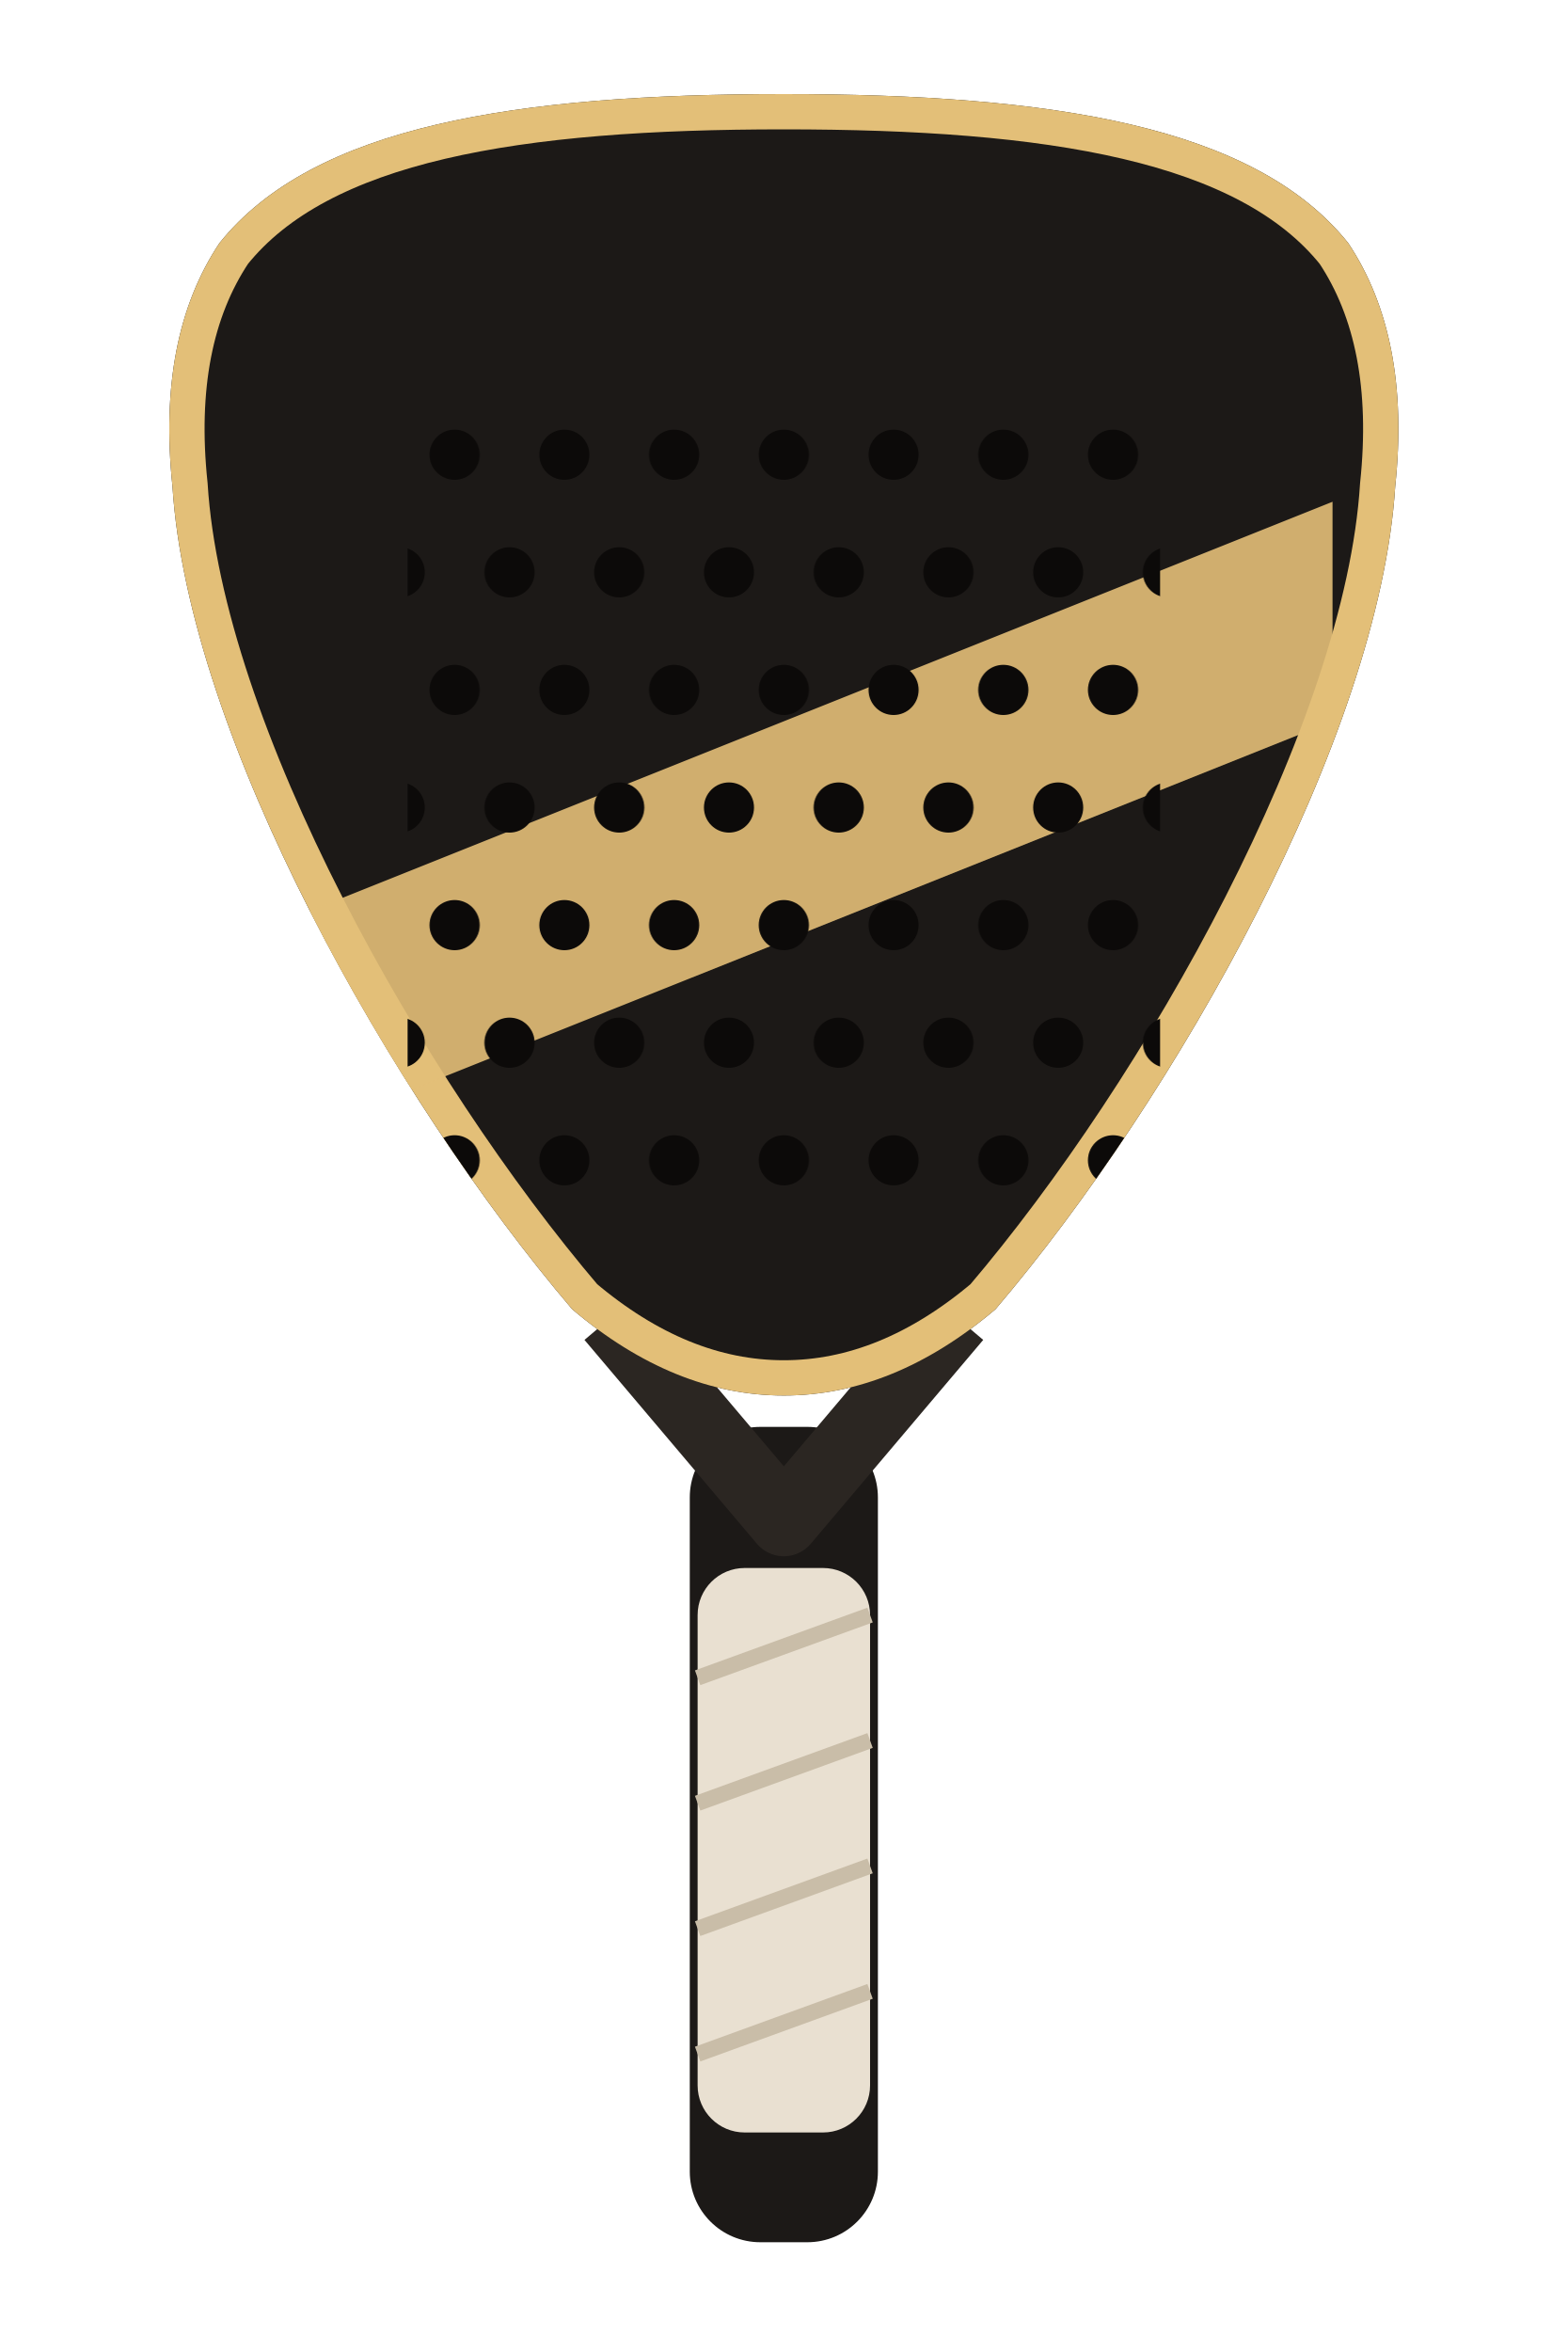
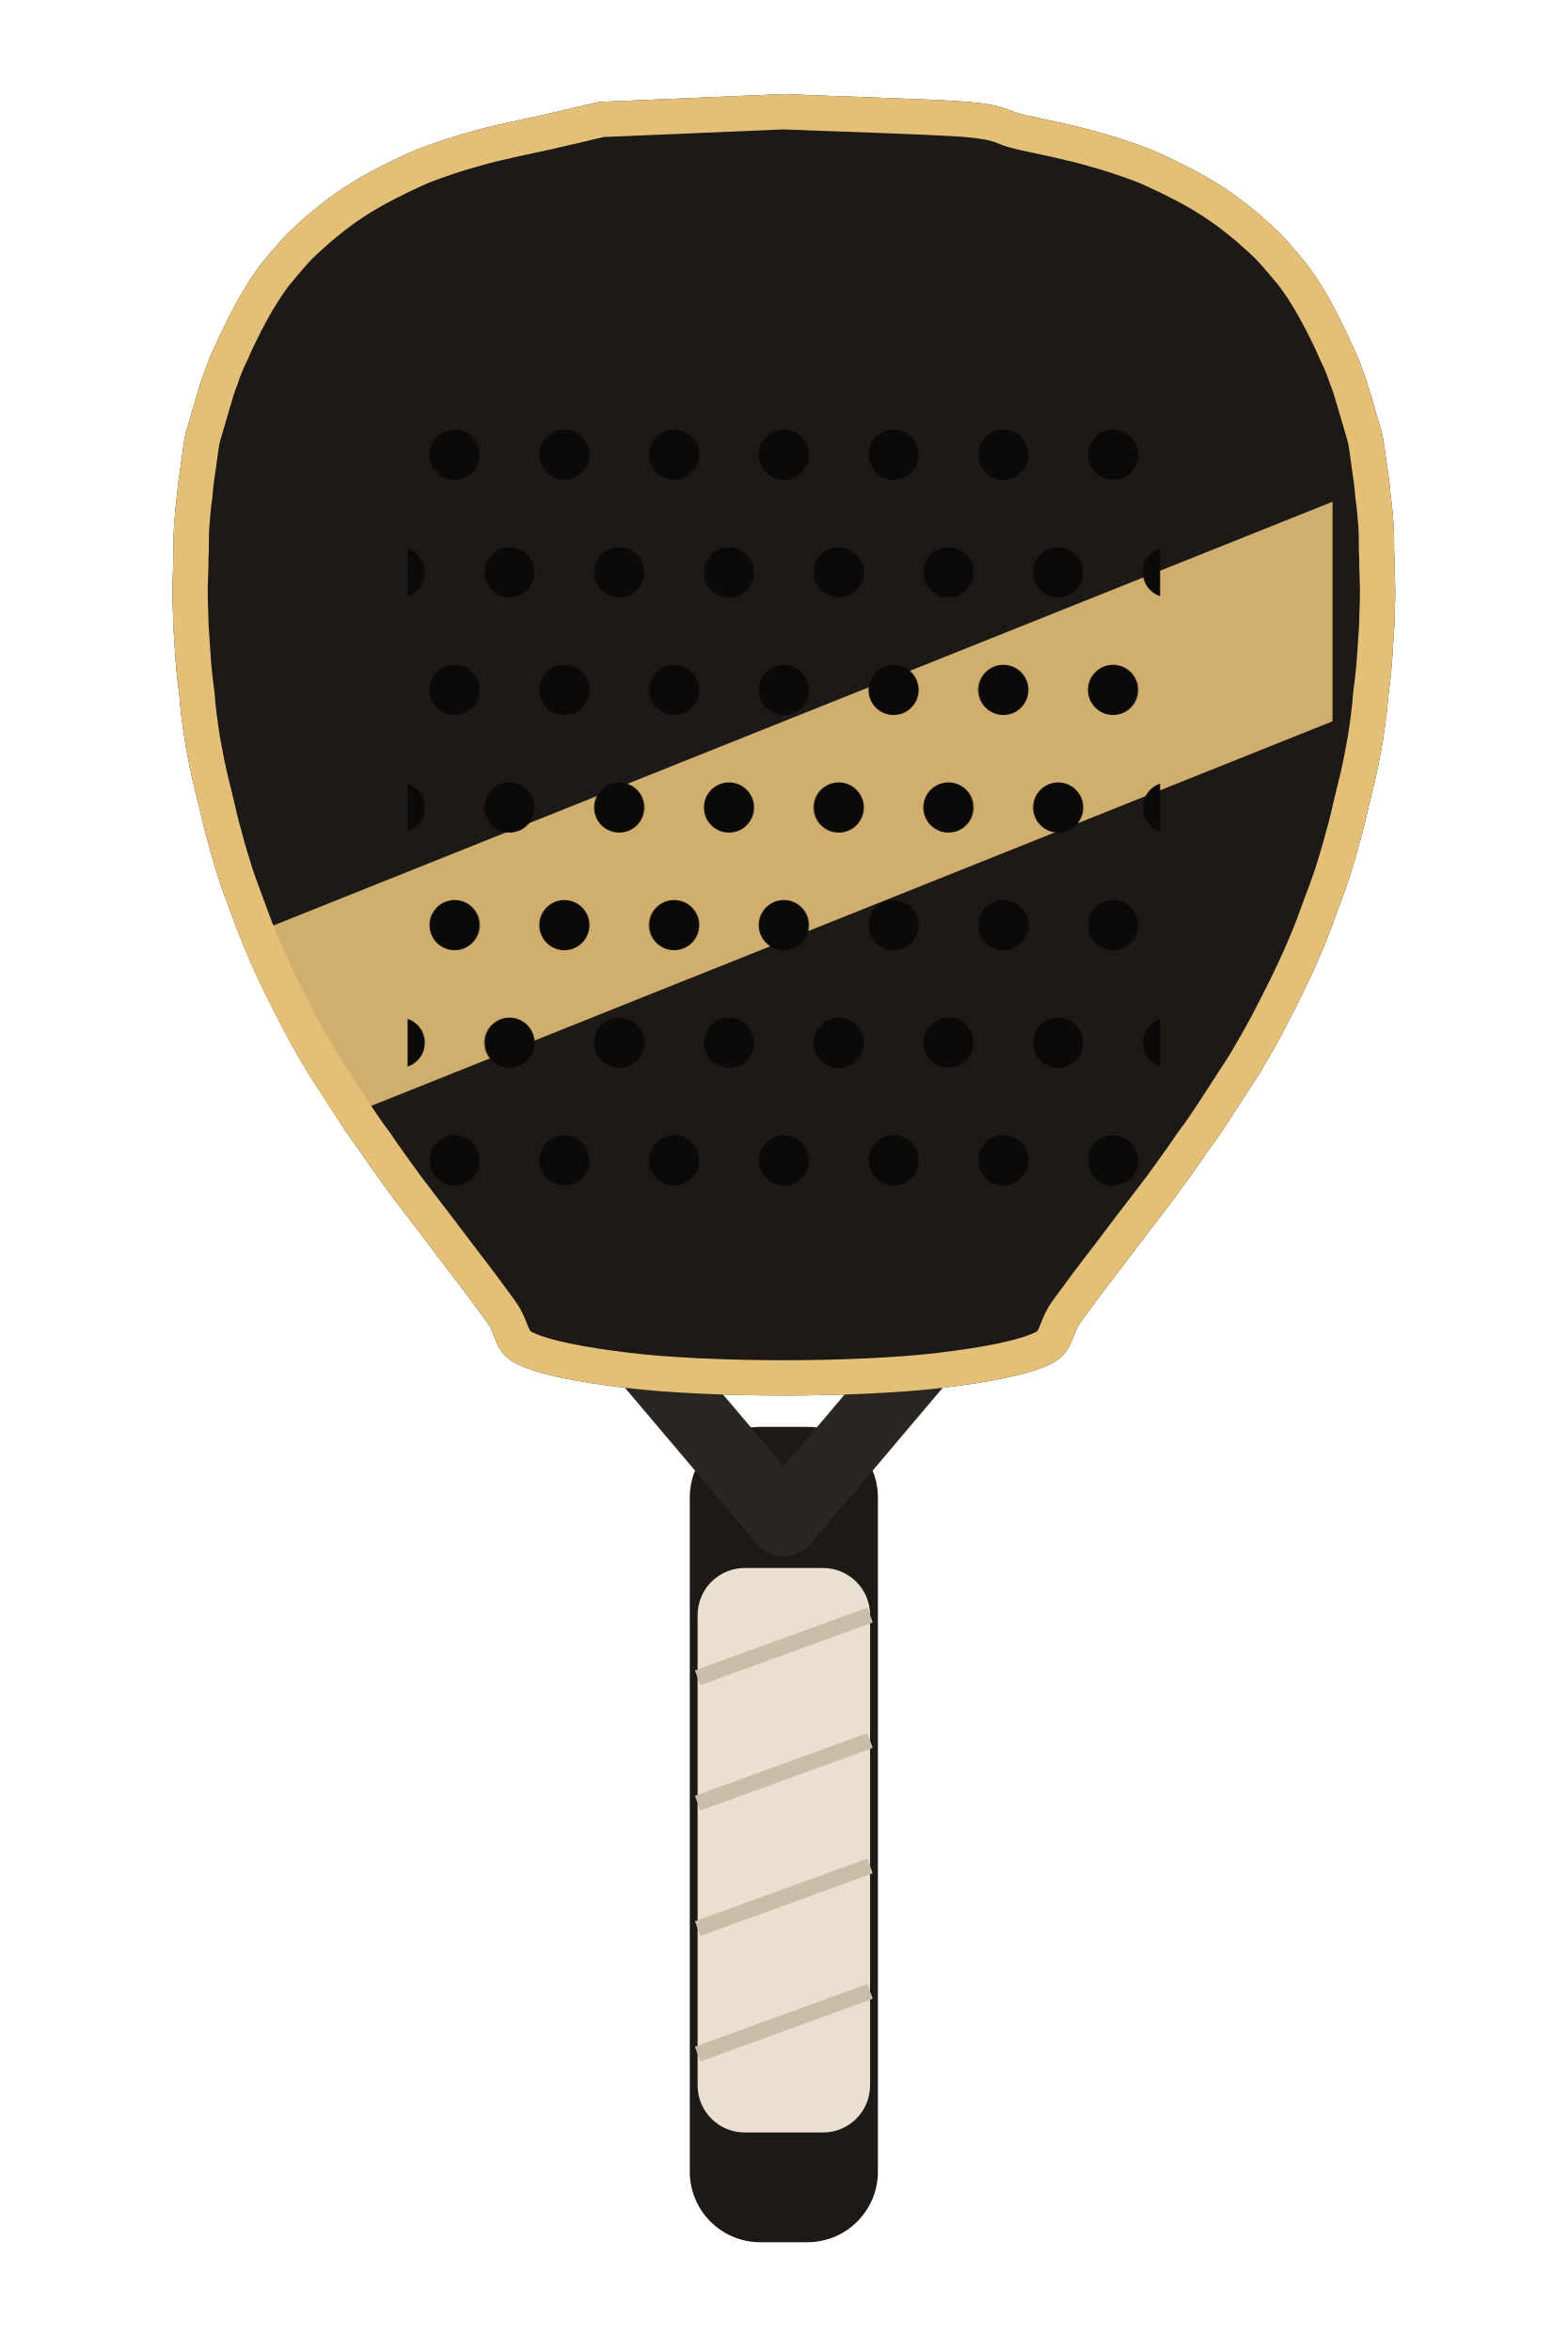
<svg xmlns="http://www.w3.org/2000/svg" viewBox="0 0 200 300">
  <defs>
    <clipPath id="c">
-       <path d="M100 12C134 12 160 16 172 31Q180 43 178 62C176 94 150 140 127 167Q114 178 100 178Q86 178 73 167C50 140 24 94 22 62Q20 43 28 31C40 16 66 12 100 12Z" />
+       <path d="M100.0 12.0C103.9 12.2 118.5 12.6 123.6 13.0C128.8 13.5 128.2 14.1 130.9 14.7C133.6 15.3 137.2 16.0 139.9 16.8C142.5 17.5 144.8 18.3 146.9 19.1C149.0 20.0 151.0 21.0 152.7 21.9C154.4 22.8 155.8 23.7 157.1 24.6C158.4 25.5 159.5 26.4 160.6 27.3C161.7 28.3 162.9 29.3 163.9 30.4C164.9 31.5 165.9 32.7 166.8 33.8C167.6 34.9 168.2 35.8 168.8 36.8C169.5 37.9 170.1 39.1 170.7 40.2C171.3 41.4 172.0 42.8 172.5 44.0C173.1 45.2 173.5 46.2 173.9 47.4C174.4 48.6 174.7 49.8 175.1 51.1C175.5 52.4 175.9 53.9 176.3 55.2C176.6 56.5 176.7 57.7 176.9 59.0C177.1 60.3 177.3 61.7 177.4 63.1C177.6 64.4 177.7 65.8 177.8 67.1C177.9 68.5 177.8 69.8 177.9 71.2C177.9 72.6 178.0 74.2 178.0 75.6C178.0 77.1 177.9 78.3 177.9 79.7C177.8 81.1 177.7 82.6 177.6 84.2C177.5 85.7 177.3 87.4 177.1 88.9C177.0 90.4 176.8 91.9 176.6 93.3C176.4 94.8 176.1 96.2 175.8 97.8C175.5 99.3 175.1 100.9 174.7 102.5C174.3 104.1 174.0 105.7 173.5 107.3C173.1 108.9 172.6 110.5 172.1 112.1C171.6 113.6 171.0 115.2 170.4 116.8C169.8 118.5 169.1 120.3 168.4 121.9C167.7 123.6 167.0 125.0 166.2 126.7C165.4 128.3 164.5 130.1 163.6 131.8C162.7 133.5 161.7 135.2 160.7 136.9C159.6 138.6 158.5 140.3 157.4 142.0C156.3 143.7 155.2 145.4 153.9 147.1C152.7 148.9 151.3 150.8 150.0 152.6C148.7 154.3 147.5 155.9 146.1 157.7C144.8 159.4 143.4 161.3 142.0 163.1C140.6 164.9 139.3 166.7 137.9 168.6C136.6 170.4 136.9 172.6 134.0 174.0C131.1 175.4 126.1 176.3 120.4 177.0C114.7 177.7 106.8 178.0 100.0 178.0C93.2 178.0 85.3 177.7 79.6 177.0C73.9 176.3 68.9 175.4 66.0 174.0C63.1 172.6 63.4 170.4 62.1 168.6C60.7 166.7 59.4 164.9 58.0 163.1C56.6 161.3 55.2 159.4 53.9 157.7C52.5 155.9 51.3 154.3 50.0 152.6C48.7 150.8 47.3 148.9 46.1 147.1C44.8 145.4 43.7 143.7 42.6 142.0C41.5 140.3 40.4 138.6 39.3 136.9C38.3 135.2 37.3 133.5 36.4 131.8C35.5 130.1 34.6 128.3 33.8 126.7C33.0 125.0 32.3 123.6 31.6 121.9C30.9 120.3 30.2 118.5 29.6 116.8C29.0 115.2 28.4 113.6 27.9 112.1C27.4 110.5 26.9 108.9 26.5 107.3C26.0 105.7 25.7 104.1 25.3 102.5C24.9 100.9 24.5 99.3 24.2 97.8C23.9 96.2 23.6 94.8 23.4 93.3C23.2 91.9 23.0 90.4 22.9 88.9C22.7 87.4 22.5 85.7 22.4 84.2C22.3 82.6 22.2 81.1 22.1 79.7C22.1 78.3 22.0 77.1 22.0 75.6C22.0 74.2 22.1 72.6 22.1 71.2C22.2 69.8 22.1 68.5 22.2 67.1C22.3 65.8 22.4 64.4 22.6 63.1C22.7 61.7 22.9 60.3 23.1 59.0C23.3 57.7 23.4 56.5 23.7 55.2C24.1 53.9 24.5 52.4 24.9 51.1C25.3 49.8 25.6 48.6 26.1 47.4C26.5 46.2 26.9 45.2 27.5 44.0C28.0 42.8 28.7 41.4 29.3 40.2C29.9 39.1 30.5 37.9 31.2 36.8C31.8 35.8 32.4 34.9 33.2 33.8C34.1 32.7 35.1 31.5 36.1 30.4C37.1 29.3 38.3 28.3 39.4 27.3C40.5 26.4 41.6 25.5 42.9 24.6C44.2 23.7 45.6 22.8 47.3 21.9C49.0 21.0 51.0 20.0 53.1 19.1C55.2 18.3 57.5 17.5 60.1 16.8C62.8 16.0 66.4 15.3 69.1 14.7C71.8 14.1 75.1 13.3 76.4 13.0Z" />
    </clipPath>
    <pattern id="h" width="14" height="30" patternUnits="userSpaceOnUse" x="51" y="51">
      <circle cx="7" cy="7" r="3.2" fill="#0c0a09" />
      <circle cx="14" cy="22" r="3.2" fill="#0c0a09" />
      <circle cx="0" cy="22" r="3.2" fill="#0c0a09" />
    </pattern>
  </defs>
  <rect x="88" y="182" width="24" height="104" rx="9" fill="#1c1917" />
  <rect x="89" y="200" width="22" height="72" rx="6" fill="#e9e0d1" />
  <path d="M89 214l22-8M89 230l22-8M89 246l22-8M89 262l22-8" stroke="#c9bda8" stroke-width="2" />
  <path d="M78 168l22 26 22-26" fill="none" stroke="#2b2622" stroke-width="9" stroke-linejoin="round" />
-   <path d="M100 12C134 12 160 16 172 31Q180 43 178 62C176 94 150 140 127 167Q114 178 100 178Q86 178 73 167C50 140 24 94 22 62Q20 43 28 31C40 16 66 12 100 12Z" fill="#1c1917" />
+   <path d="M100.0 12.0C103.9 12.2 118.5 12.6 123.6 13.0C128.8 13.5 128.2 14.1 130.9 14.7C133.6 15.3 137.2 16.0 139.9 16.8C142.5 17.5 144.8 18.3 146.9 19.1C149.0 20.0 151.0 21.0 152.7 21.9C154.4 22.8 155.8 23.7 157.1 24.6C158.4 25.5 159.5 26.4 160.6 27.3C161.7 28.3 162.9 29.3 163.9 30.4C164.9 31.5 165.9 32.7 166.8 33.8C167.6 34.9 168.2 35.8 168.8 36.8C169.5 37.9 170.1 39.1 170.7 40.2C171.3 41.4 172.0 42.8 172.5 44.0C173.1 45.2 173.5 46.2 173.9 47.4C174.4 48.6 174.7 49.8 175.1 51.1C175.5 52.4 175.9 53.9 176.3 55.2C176.6 56.5 176.7 57.7 176.9 59.0C177.1 60.3 177.3 61.7 177.4 63.1C177.6 64.4 177.7 65.8 177.8 67.1C177.9 68.5 177.8 69.8 177.9 71.2C177.9 72.6 178.0 74.2 178.0 75.6C178.0 77.1 177.9 78.3 177.9 79.7C177.8 81.1 177.7 82.6 177.6 84.2C177.5 85.7 177.3 87.4 177.1 88.9C177.0 90.4 176.8 91.9 176.6 93.3C176.4 94.8 176.1 96.2 175.8 97.8C175.5 99.3 175.1 100.9 174.7 102.5C174.3 104.1 174.0 105.7 173.5 107.3C173.1 108.9 172.6 110.5 172.1 112.1C171.6 113.6 171.0 115.2 170.4 116.8C169.8 118.5 169.1 120.3 168.4 121.9C167.7 123.6 167.0 125.0 166.2 126.7C165.4 128.3 164.5 130.1 163.6 131.8C162.7 133.5 161.7 135.2 160.7 136.9C159.6 138.6 158.5 140.3 157.4 142.0C156.3 143.7 155.2 145.4 153.9 147.1C152.7 148.9 151.3 150.8 150.0 152.6C148.7 154.3 147.5 155.9 146.1 157.7C144.8 159.4 143.4 161.3 142.0 163.1C140.6 164.9 139.3 166.7 137.9 168.6C136.6 170.4 136.9 172.6 134.0 174.0C131.1 175.4 126.1 176.3 120.4 177.0C114.7 177.7 106.8 178.0 100.0 178.0C93.2 178.0 85.3 177.7 79.6 177.0C73.9 176.3 68.9 175.4 66.0 174.0C63.1 172.6 63.4 170.4 62.1 168.6C60.7 166.7 59.4 164.9 58.0 163.1C56.6 161.3 55.2 159.4 53.9 157.7C52.5 155.9 51.3 154.3 50.0 152.6C48.7 150.8 47.3 148.9 46.1 147.1C44.8 145.4 43.7 143.7 42.6 142.0C41.5 140.3 40.4 138.6 39.3 136.9C38.3 135.2 37.3 133.5 36.4 131.8C35.5 130.1 34.6 128.3 33.8 126.7C33.0 125.0 32.3 123.6 31.6 121.9C30.9 120.3 30.2 118.5 29.6 116.8C29.0 115.2 28.4 113.6 27.9 112.1C27.4 110.5 26.9 108.9 26.5 107.3C26.0 105.7 25.7 104.1 25.3 102.5C24.9 100.9 24.5 99.3 24.2 97.8C23.9 96.2 23.6 94.8 23.4 93.3C23.2 91.9 23.0 90.4 22.9 88.9C22.7 87.4 22.5 85.7 22.4 84.2C22.3 82.6 22.2 81.1 22.1 79.7C22.1 78.3 22.0 77.1 22.0 75.6C22.0 74.2 22.1 72.6 22.1 71.2C22.2 69.8 22.1 68.5 22.2 67.1C22.3 65.8 22.4 64.4 22.6 63.1C22.7 61.7 22.9 60.3 23.1 59.0C23.3 57.7 23.4 56.5 23.7 55.2C24.1 53.9 24.5 52.4 24.9 51.1C25.3 49.8 25.6 48.6 26.1 47.4C26.5 46.2 26.9 45.2 27.5 44.0C28.0 42.8 28.7 41.4 29.3 40.2C29.9 39.1 30.5 37.9 31.2 36.8C31.8 35.8 32.4 34.9 33.2 33.8C34.1 32.7 35.1 31.5 36.1 30.4C37.1 29.3 38.3 28.3 39.4 27.3C40.5 26.4 41.6 25.5 42.9 24.6C44.2 23.7 45.6 22.8 47.3 21.9C49.0 21.0 51.0 20.0 53.1 19.1C55.2 18.3 57.5 17.5 60.1 16.8C62.8 16.0 66.4 15.3 69.1 14.7C71.8 14.1 75.1 13.3 76.4 13.0Z" fill="#1c1917" />
  <g clip-path="url(#c)">
-     <path d="M100 12C134 12 160 16 172 31Q180 43 178 62C176 94 150 140 127 167Q114 178 100 178Q86 178 73 167C50 140 24 94 22 62Q20 43 28 31C40 16 66 12 100 12Z" fill="none" stroke="#e3bf78" stroke-width="9" />
+     <path d="M100.0 12.0C103.9 12.2 118.5 12.6 123.6 13.0C128.8 13.5 128.2 14.1 130.9 14.7C133.6 15.3 137.2 16.0 139.9 16.8C142.5 17.5 144.8 18.3 146.9 19.1C149.0 20.0 151.0 21.0 152.7 21.9C154.4 22.8 155.8 23.7 157.1 24.6C158.4 25.5 159.5 26.4 160.6 27.3C161.7 28.3 162.9 29.3 163.9 30.4C164.9 31.5 165.9 32.7 166.8 33.8C167.6 34.9 168.2 35.8 168.8 36.8C169.5 37.9 170.1 39.1 170.7 40.2C171.3 41.4 172.0 42.8 172.5 44.0C173.1 45.2 173.5 46.2 173.9 47.4C174.4 48.6 174.7 49.8 175.1 51.1C175.5 52.4 175.9 53.9 176.3 55.2C176.6 56.5 176.7 57.7 176.9 59.0C177.1 60.3 177.3 61.7 177.4 63.1C177.6 64.4 177.7 65.8 177.8 67.1C177.9 68.5 177.8 69.8 177.9 71.2C177.9 72.6 178.0 74.2 178.0 75.6C178.0 77.1 177.9 78.3 177.9 79.7C177.8 81.1 177.7 82.6 177.6 84.2C177.5 85.7 177.3 87.4 177.1 88.9C177.0 90.4 176.8 91.9 176.6 93.3C176.4 94.8 176.1 96.2 175.8 97.8C175.5 99.3 175.1 100.9 174.7 102.5C174.3 104.1 174.0 105.7 173.5 107.3C173.1 108.9 172.6 110.5 172.1 112.1C171.6 113.6 171.0 115.2 170.4 116.8C169.8 118.5 169.1 120.3 168.4 121.9C167.7 123.6 167.0 125.0 166.2 126.7C165.4 128.3 164.5 130.1 163.6 131.8C162.7 133.5 161.7 135.2 160.7 136.9C159.6 138.6 158.5 140.3 157.4 142.0C156.3 143.7 155.2 145.4 153.9 147.1C152.7 148.9 151.3 150.8 150.0 152.6C148.7 154.3 147.5 155.9 146.1 157.7C144.8 159.4 143.4 161.3 142.0 163.1C140.6 164.9 139.3 166.7 137.9 168.6C136.6 170.4 136.9 172.6 134.0 174.0C131.1 175.4 126.1 176.3 120.4 177.0C114.7 177.7 106.8 178.0 100.0 178.0C93.2 178.0 85.3 177.7 79.6 177.0C73.9 176.3 68.9 175.4 66.0 174.0C63.1 172.6 63.4 170.4 62.1 168.6C60.7 166.7 59.4 164.9 58.0 163.1C56.6 161.3 55.2 159.4 53.9 157.7C52.5 155.9 51.3 154.3 50.0 152.6C48.7 150.8 47.3 148.9 46.1 147.1C44.8 145.4 43.7 143.7 42.6 142.0C41.5 140.3 40.4 138.6 39.3 136.9C38.3 135.2 37.3 133.5 36.4 131.8C35.5 130.1 34.6 128.3 33.8 126.7C33.0 125.0 32.3 123.6 31.6 121.9C30.9 120.3 30.2 118.5 29.6 116.8C29.0 115.2 28.4 113.6 27.9 112.1C27.4 110.5 26.9 108.9 26.5 107.3C26.0 105.7 25.7 104.1 25.3 102.5C24.9 100.9 24.5 99.3 24.2 97.8C23.9 96.2 23.6 94.8 23.4 93.3C23.2 91.9 23.0 90.4 22.9 88.9C22.7 87.4 22.5 85.7 22.4 84.2C22.3 82.6 22.2 81.1 22.1 79.7C22.1 78.3 22.0 77.1 22.0 75.6C22.0 74.2 22.1 72.6 22.1 71.2C22.2 69.8 22.1 68.5 22.2 67.1C22.3 65.8 22.4 64.4 22.6 63.1C22.7 61.7 22.9 60.3 23.1 59.0C23.3 57.7 23.4 56.5 23.7 55.2C24.1 53.9 24.5 52.4 24.9 51.1C25.3 49.8 25.6 48.6 26.1 47.4C26.5 46.2 26.9 45.2 27.5 44.0C28.0 42.8 28.7 41.4 29.3 40.2C29.9 39.1 30.5 37.9 31.2 36.8C31.8 35.8 32.4 34.9 33.2 33.8C34.1 32.7 35.1 31.5 36.1 30.4C37.1 29.3 38.3 28.3 39.4 27.3C40.5 26.4 41.6 25.5 42.9 24.6C44.2 23.7 45.6 22.8 47.3 21.9C49.0 21.0 51.0 20.0 53.1 19.1C55.2 18.3 57.5 17.5 60.1 16.8C62.8 16.0 66.4 15.3 69.1 14.7C71.8 14.1 75.1 13.3 76.4 13.0Z" fill="none" stroke="#e3bf78" stroke-width="9" />
    <path d="M30 120 L170 64 L170 92 L30 148z" fill="#e3bf78" opacity=".9" />
    <rect x="52" y="50" width="96" height="108" fill="url(#h)" />
  </g>
</svg>
